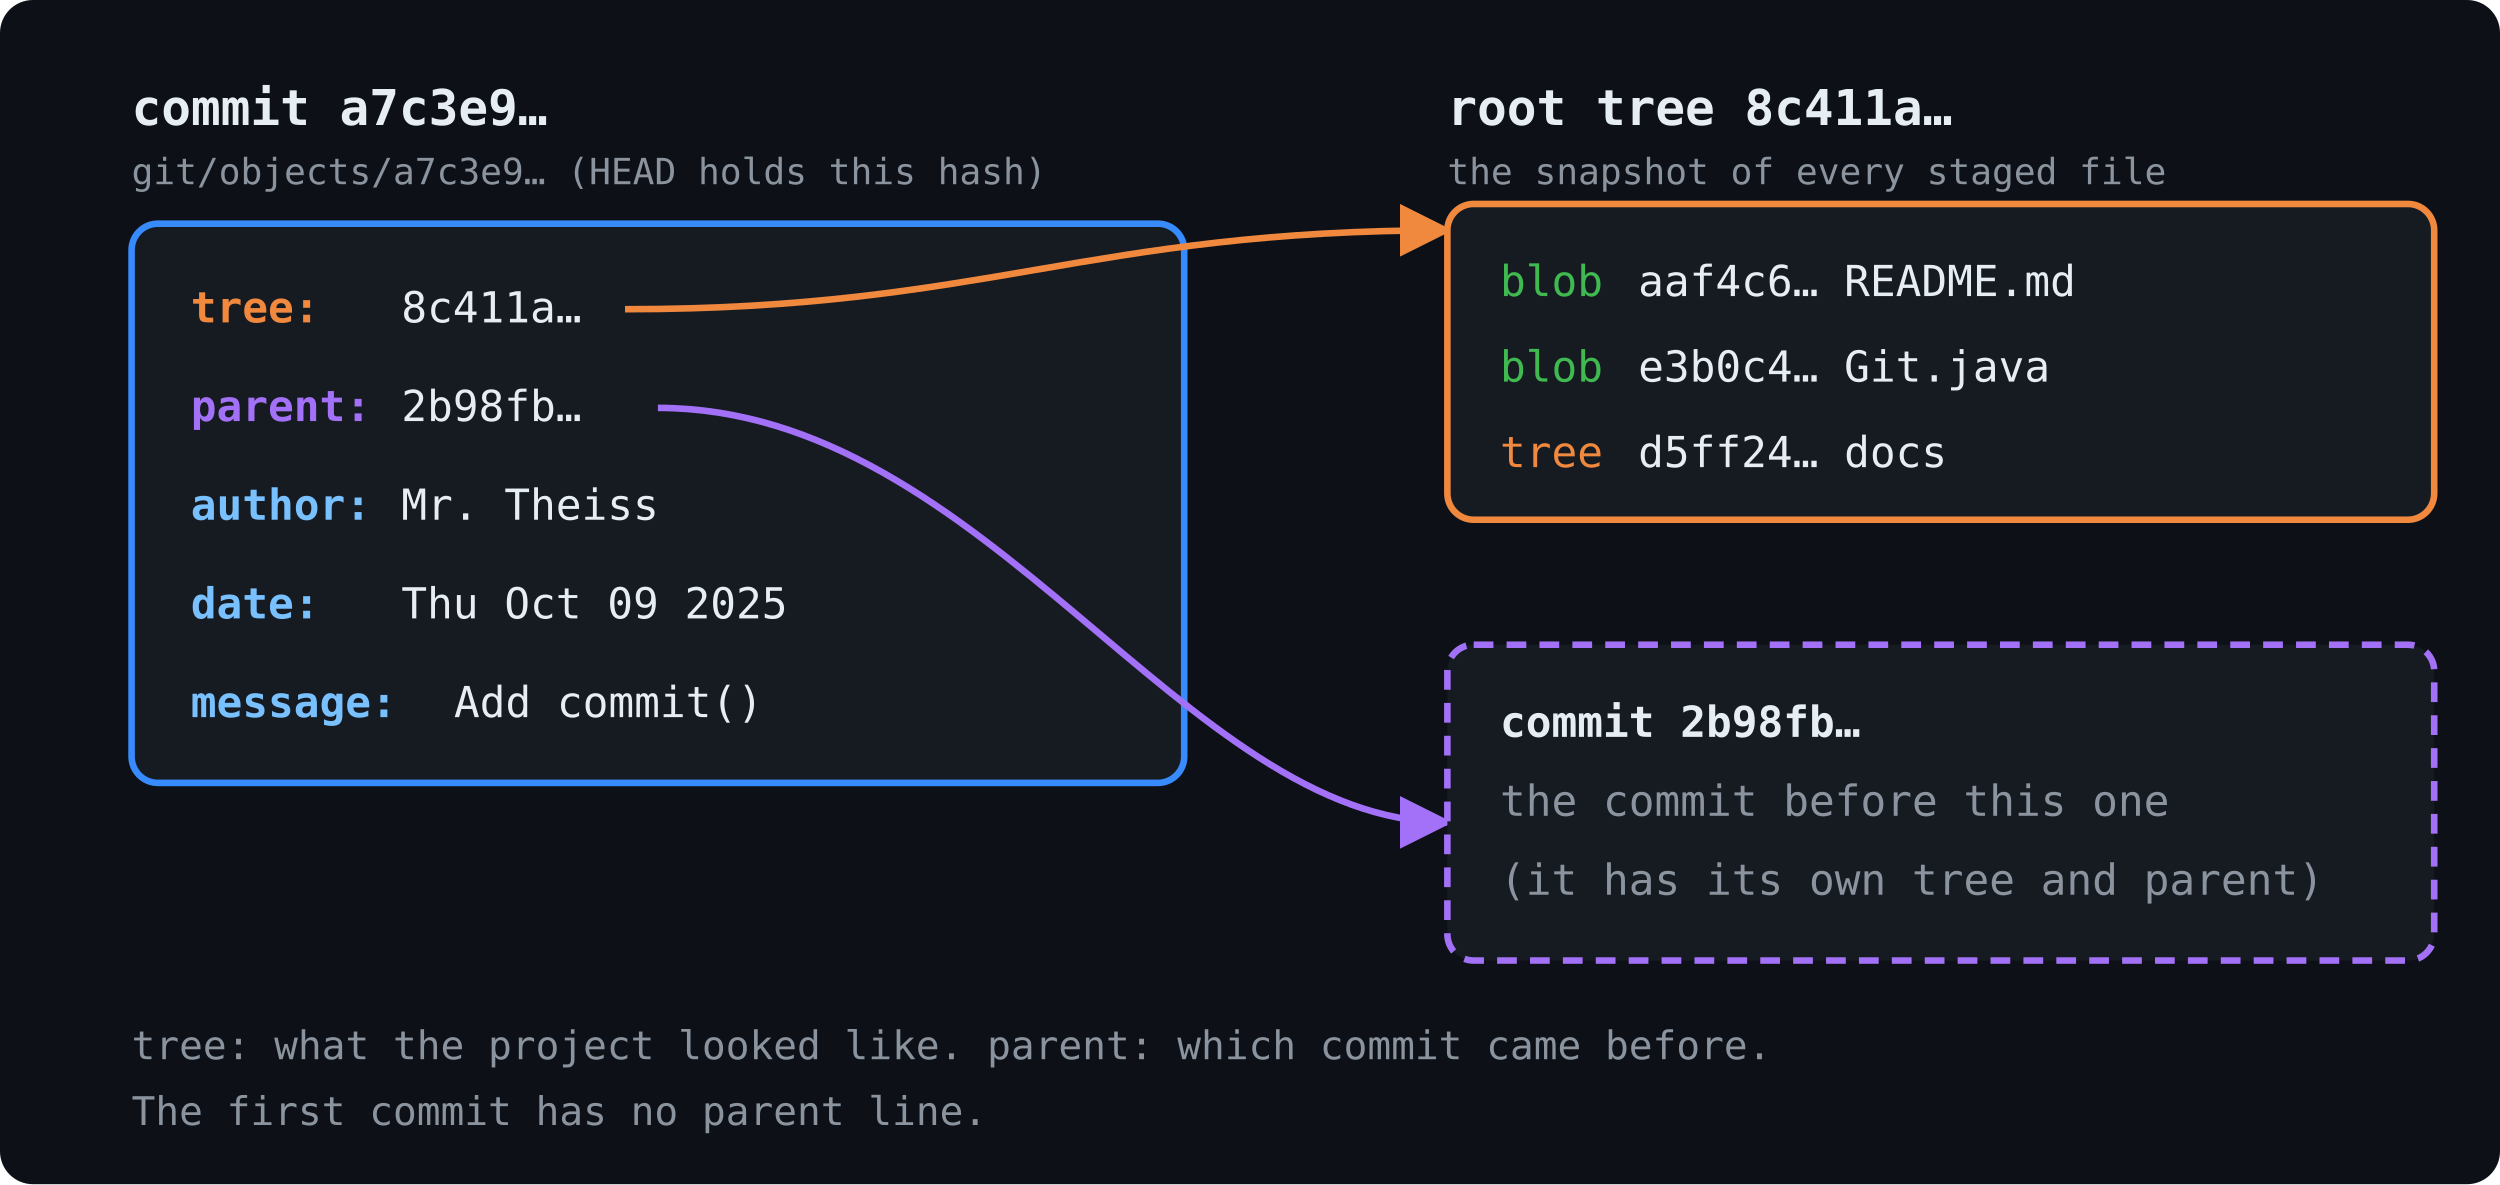
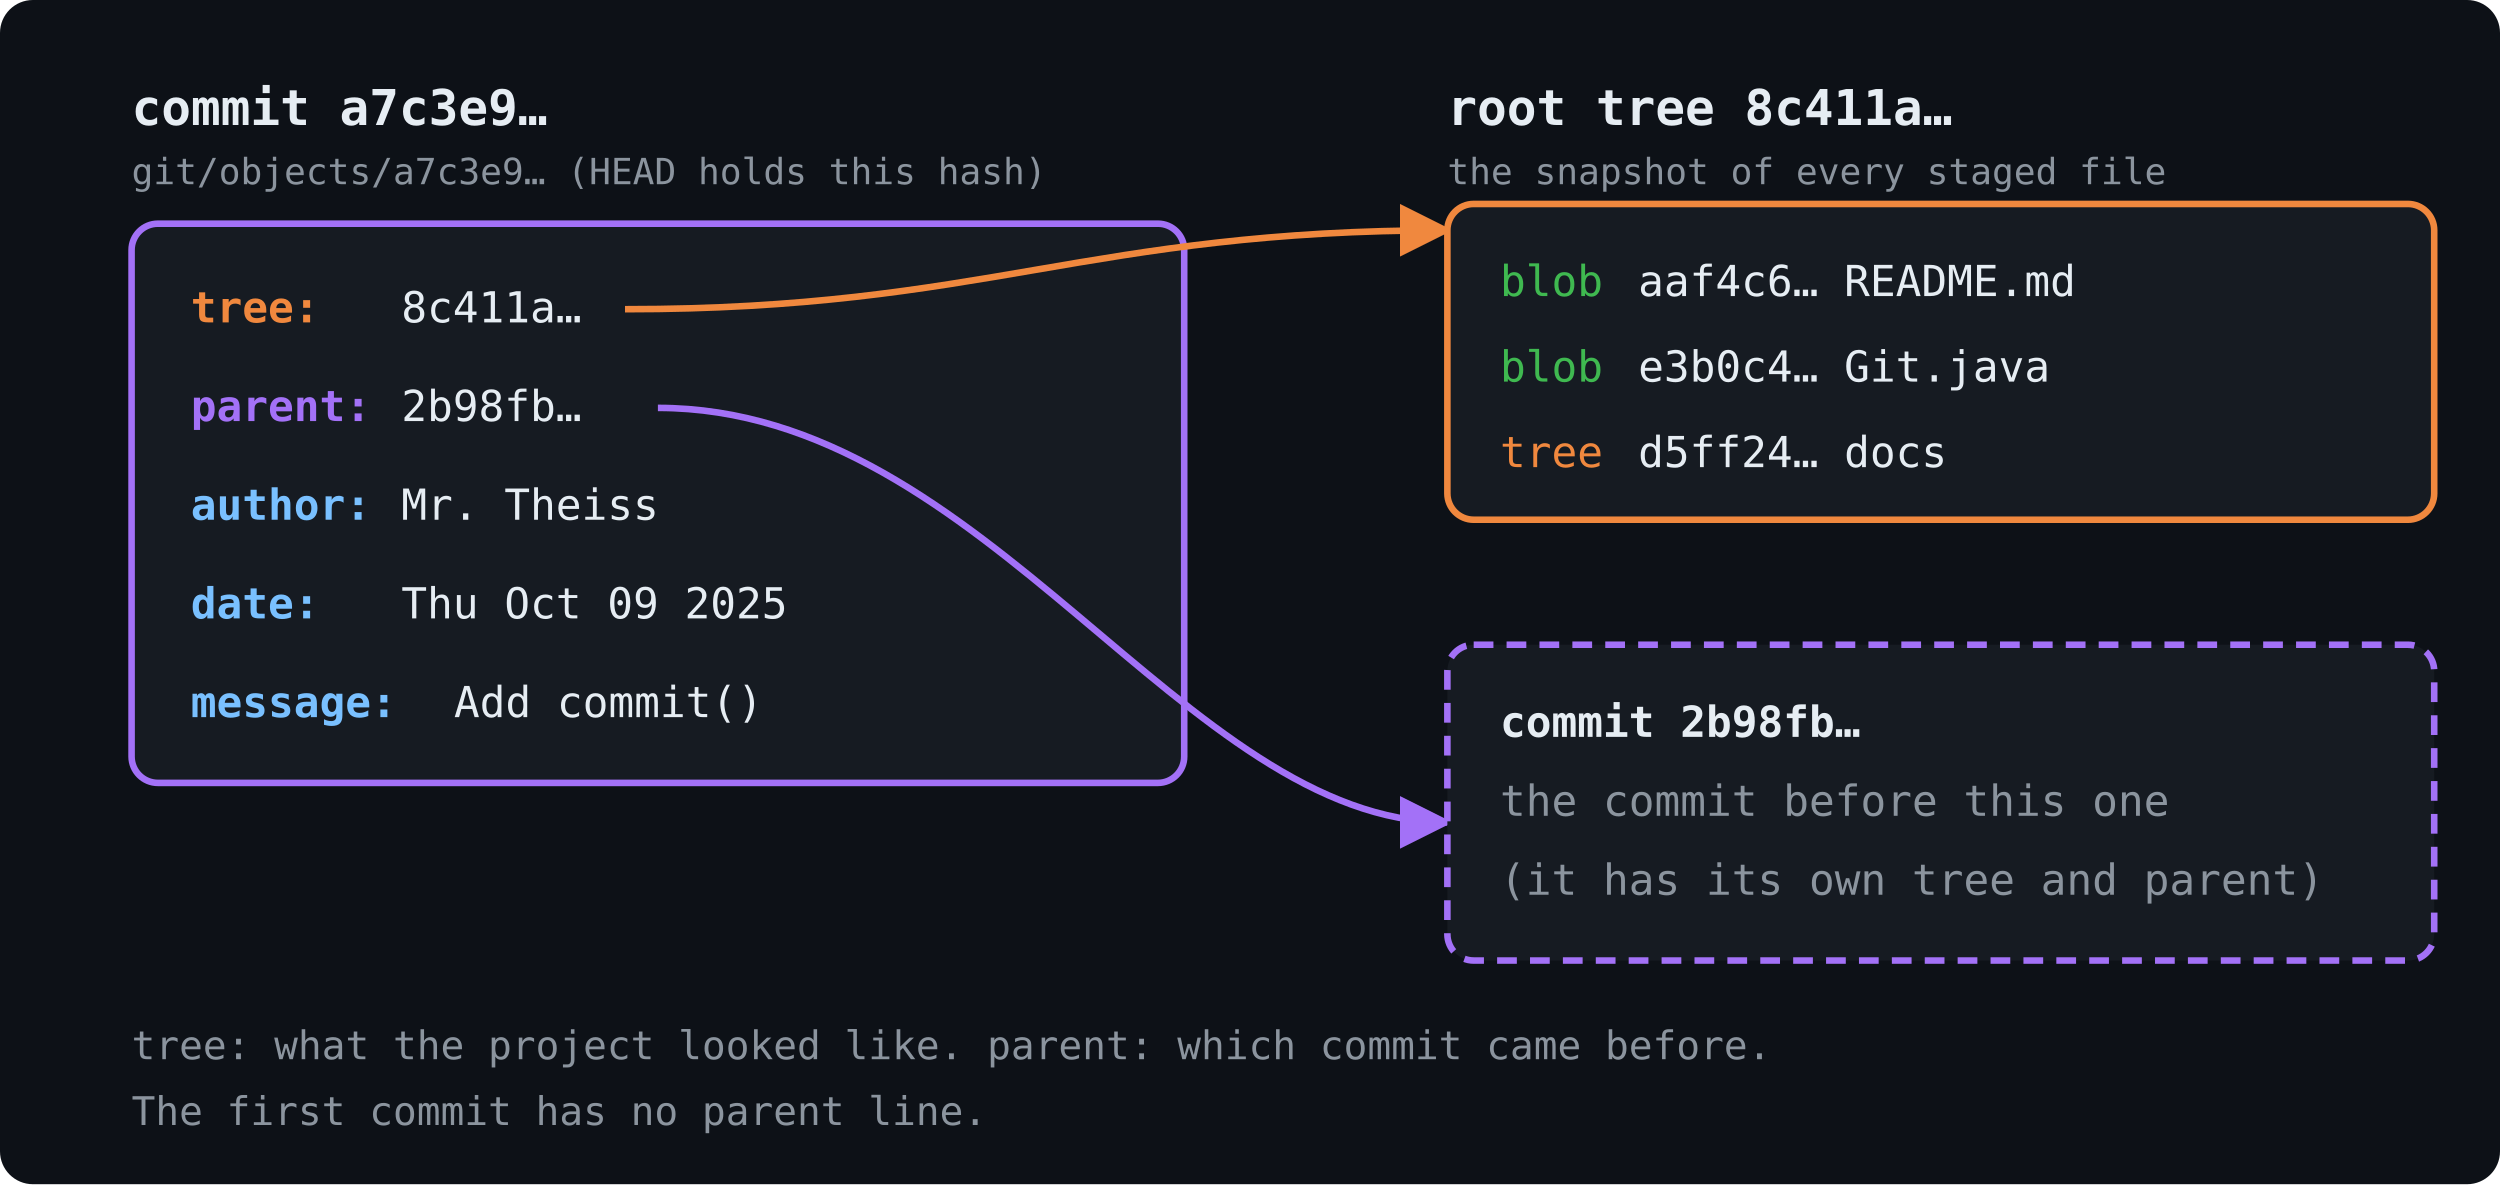
<svg xmlns="http://www.w3.org/2000/svg" viewBox="0 0 760 360" width="760" height="360" font-family="ui-monospace, SFMono-Regular, Menlo, Consolas, monospace" font-size="13">
  <rect width="760" height="360" rx="10" fill="#0d1117" />
  <defs>
    <marker id="arrow" viewBox="0 0 10 10" refX="9" refY="5" markerWidth="8" markerHeight="8" orient="auto-start-reverse">
      <path d="M0,0 L10,5 L0,10 z" fill="#8b949e" />
    </marker>
    <marker id="arrowOrange" viewBox="0 0 10 10" refX="9" refY="5" markerWidth="8" markerHeight="8" orient="auto-start-reverse">
      <path d="M0,0 L10,5 L0,10 z" fill="#f0883e" />
    </marker>
    <marker id="arrowPurple" viewBox="0 0 10 10" refX="9" refY="5" markerWidth="8" markerHeight="8" orient="auto-start-reverse">
      <path d="M0,0 L10,5 L0,10 z" fill="#a371f7" />
    </marker>
  </defs>
  <text x="40" y="38" fill="#e6edf3" font-weight="700" font-size="15">commit  a7c3e9…</text>
  <text x="40" y="56" fill="#8b949e" font-size="11">git/objects/a7c3e9…   (HEAD holds this hash)</text>
-   <rect x="40" y="68" width="320" height="170" rx="8" fill="#161b22" stroke="#388bfd" stroke-width="2" />
+   <rect x="40" y="68" width="320" height="170" rx="8" fill="#161b22" stroke="#a371f7" stroke-width="2" />
  <text x="58" y="98" fill="#f0883e" font-weight="700">tree:</text>
  <text x="122" y="98" fill="#e6edf3">8c411a…</text>
  <text x="58" y="128" fill="#a371f7" font-weight="700">parent:</text>
  <text x="122" y="128" fill="#e6edf3">2b98fb…</text>
  <text x="58" y="158" fill="#79c0ff" font-weight="700">author:</text>
  <text x="122" y="158" fill="#e6edf3">Mr. Theiss</text>
  <text x="58" y="188" fill="#79c0ff" font-weight="700">date:</text>
  <text x="122" y="188" fill="#e6edf3">Thu Oct 09 2025</text>
  <text x="58" y="218" fill="#79c0ff" font-weight="700">message:</text>
  <text x="138" y="218" fill="#e6edf3">Add commit()</text>
  <path d="M190,94 C300,94 330,70 440,70" fill="none" stroke="#f0883e" stroke-width="2" marker-end="url(#arrowOrange)" />
  <text x="440" y="38" fill="#e6edf3" font-weight="700" font-size="15">root tree  8c411a…</text>
  <text x="440" y="56" fill="#8b949e" font-size="11">the snapshot of every staged file</text>
  <rect x="440" y="62" width="300" height="96" rx="8" fill="#161b22" stroke="#f0883e" stroke-width="2" />
  <text x="456" y="90" fill="#3fb950">blob</text>
  <text x="498" y="90" fill="#e6edf3">aaf4c6…  README.md</text>
  <text x="456" y="116" fill="#3fb950">blob</text>
  <text x="498" y="116" fill="#e6edf3">e3b0c4…  Git.java</text>
  <text x="456" y="142" fill="#f0883e">tree</text>
  <text x="498" y="142" fill="#e6edf3">d5ff24…  docs</text>
  <path d="M200,124 C300,124 360,250 440,250" fill="none" stroke="#a371f7" stroke-width="2" marker-end="url(#arrowPurple)" />
  <rect x="440" y="196" width="300" height="96" rx="8" fill="#161b22" stroke="#a371f7" stroke-width="2" stroke-dasharray="6 4" />
  <text x="456" y="224" fill="#e6edf3" font-weight="700">commit  2b98fb…</text>
  <text x="456" y="248" fill="#8b949e">the commit before this one</text>
  <text x="456" y="272" fill="#8b949e">(it has its own tree and parent)</text>
  <text x="40" y="322" fill="#8b949e" font-size="12">tree: what the project looked like.  parent: which commit came before.</text>
  <text x="40" y="342" fill="#8b949e" font-size="12">The first commit has no parent line.</text>
</svg>
